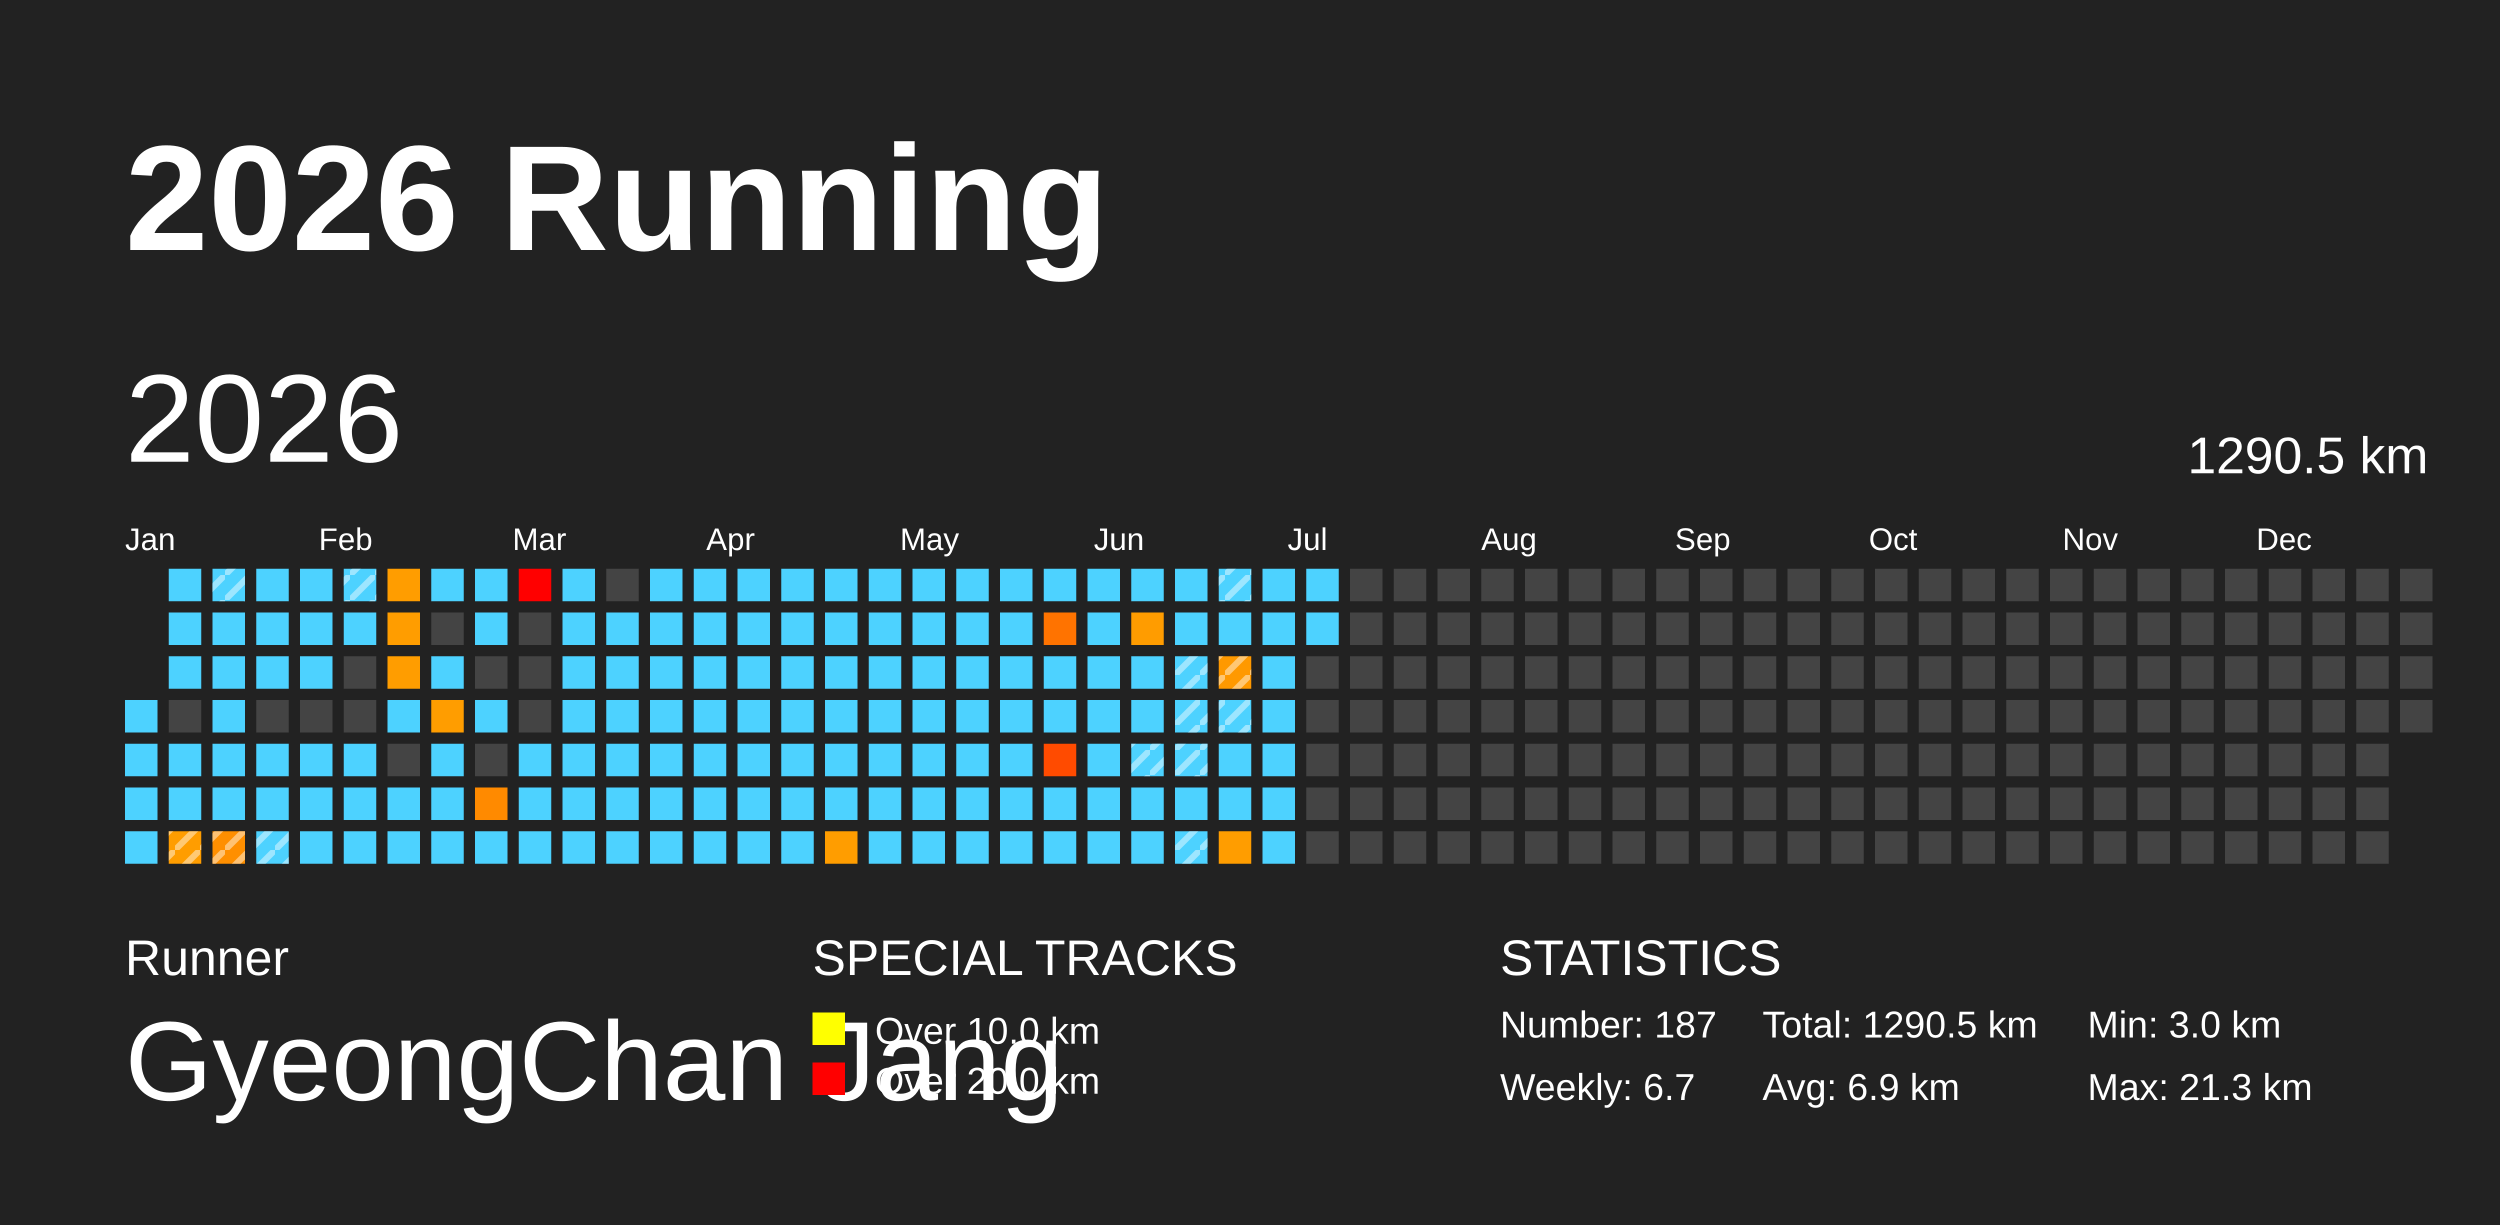
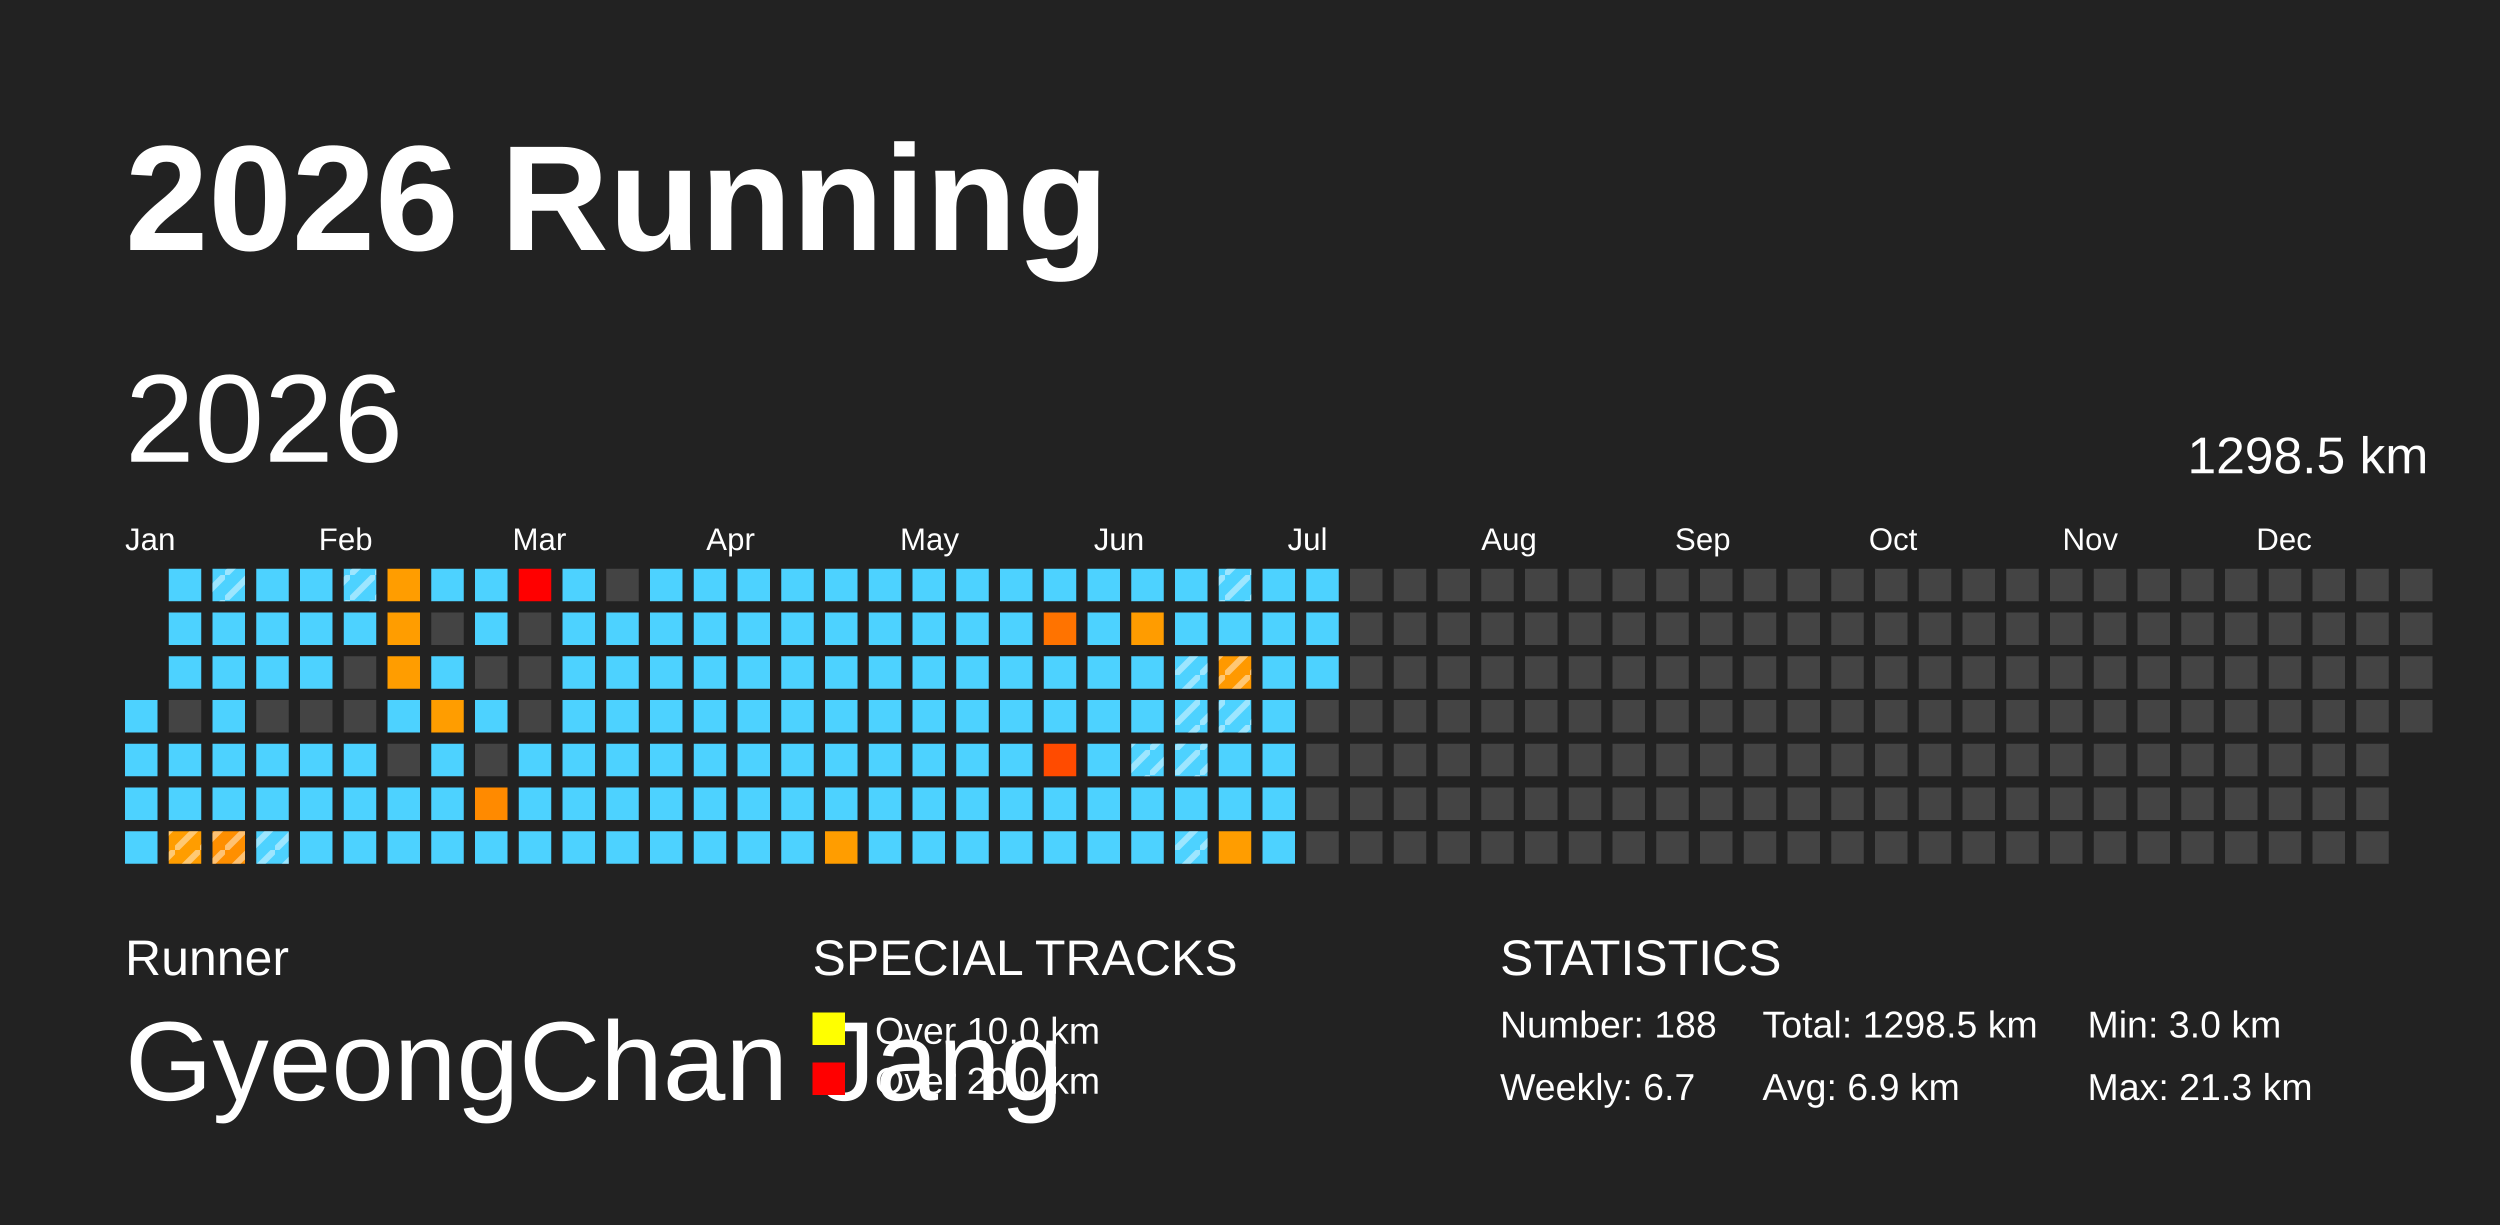
<svg xmlns="http://www.w3.org/2000/svg" baseProfile="full" height="98mm" version="1.1" viewBox="0,0,200,98" width="200mm">
  <defs>
    <pattern height="2" id="indoor-stripe" patternUnits="userSpaceOnUse" width="2">
      <line stroke="white" stroke-opacity="0.45" stroke-width="0.5" x1="0" x2="2" y1="2" y2="0" />
    </pattern>
  </defs>
  <rect fill="#222222" height="98" width="200" x="0" y="0" />
  <text fill="#FFFFFF" style="font-size:12px; font-family:Arial; font-weight:bold;" x="10" y="20">2026 Running</text>
  <text fill="#FFFFFF" style="font-size:4px; font-family:Arial" x="10" y="78">Runner</text>
  <text fill="#FFFFFF" style="font-size:9px; font-family:Arial" x="10" y="88">GyeongChan Jang</text>
  <text fill="#FFFFFF" style="font-size:4px; font-family:Arial" x="65" y="78">SPECIAL TRACKS</text>
  <rect fill="yellow" height="2.6" width="2.6" x="65" y="81" />
  <text fill="#FFFFFF" style="font-size:3px; font-family:Arial" x="70" y="83.5">Over 10.0 km</text>
  <rect fill="red" height="2.6" width="2.6" x="65" y="85" />
  <text fill="#FFFFFF" style="font-size:3px; font-family:Arial" x="70" y="87.5">Over 20.0 km</text>
  <text fill="#FFFFFF" style="font-size:4px; font-family:Arial" x="120" y="78">STATISTICS</text>
-   <text fill="#FFFFFF" style="font-size:3px; font-family:Arial" x="120" y="83">Number: 187</text>
+   <text fill="#FFFFFF" style="font-size:3px; font-family:Arial" x="120" y="83">Number: 188</text>
  <text fill="#FFFFFF" style="font-size:3px; font-family:Arial" x="120" y="88">Weekly: 6.7</text>
-   <text fill="#FFFFFF" style="font-size:3px; font-family:Arial" x="141" y="83">Total: 1290.5 km</text>
+   <text fill="#FFFFFF" style="font-size:3px; font-family:Arial" x="141" y="83">Total: 1298.5 km</text>
  <text fill="#FFFFFF" style="font-size:3px; font-family:Arial" x="141" y="88">Avg: 6.9 km</text>
  <text fill="#FFFFFF" style="font-size:3px; font-family:Arial" x="167" y="83">Min: 3.0 km</text>
  <text fill="#FFFFFF" style="font-size:3px; font-family:Arial" x="167" y="88">Max: 21.3 km</text>
  <text dominant-baseline="hanging" fill="#FFFFFF" style="font-size:10.0px; font-family:Arial;" x="10" y="30">2026</text>
-   <text dominant-baseline="hanging" fill="#FFFFFF" style="font-size:4.125px; font-family:Arial;" x="175" y="35">1290.5 km</text>
+   <text dominant-baseline="hanging" fill="#FFFFFF" style="font-size:4.125px; font-family:Arial;" x="175" y="35">1298.5 km</text>
  <text fill="#FFFFFF" style="font-size:2.5px; font-family:Arial" x="10.0" y="44">Jan</text>
  <text fill="#FFFFFF" style="font-size:2.5px; font-family:Arial" x="25.5" y="44">Feb</text>
  <text fill="#FFFFFF" style="font-size:2.5px; font-family:Arial" x="41.0" y="44">Mar</text>
  <text fill="#FFFFFF" style="font-size:2.5px; font-family:Arial" x="56.5" y="44">Apr</text>
  <text fill="#FFFFFF" style="font-size:2.5px; font-family:Arial" x="72.0" y="44">May</text>
  <text fill="#FFFFFF" style="font-size:2.5px; font-family:Arial" x="87.5" y="44">Jun</text>
  <text fill="#FFFFFF" style="font-size:2.5px; font-family:Arial" x="103.0" y="44">Jul</text>
  <text fill="#FFFFFF" style="font-size:2.5px; font-family:Arial" x="118.5" y="44">Aug</text>
  <text fill="#FFFFFF" style="font-size:2.5px; font-family:Arial" x="134.0" y="44">Sep</text>
  <text fill="#FFFFFF" style="font-size:2.5px; font-family:Arial" x="149.5" y="44">Oct</text>
  <text fill="#FFFFFF" style="font-size:2.5px; font-family:Arial" x="165.0" y="44">Nov</text>
  <text fill="#FFFFFF" style="font-size:2.5px; font-family:Arial" x="180.5" y="44">Dec</text>
  <rect fill="#4dd2ff" height="2.6" width="2.6" x="10.0" y="56.0" />
  <rect fill="#4dd2ff" height="2.6" width="2.6" x="10.0" y="59.5" />
  <rect fill="#4dd2ff" height="2.6" width="2.6" x="10.0" y="63.0" />
  <rect fill="#4dd2ff" height="2.6" width="2.6" x="10.0" y="66.5" />
  <rect fill="#4dd2ff" height="2.6" width="2.6" x="13.5" y="45.5" />
  <rect fill="#4dd2ff" height="2.6" width="2.6" x="13.5" y="49.0" />
  <rect fill="#4dd2ff" height="2.6" width="2.6" x="13.5" y="52.5" />
  <rect fill="#444444" height="2.6" width="2.6" x="13.5" y="56.0" />
  <rect fill="#4dd2ff" height="2.6" width="2.6" x="13.5" y="59.5" />
  <rect fill="#4dd2ff" height="2.6" width="2.6" x="13.5" y="63.0" />
  <rect fill="#ff9d00" height="2.6" width="2.6" x="13.5" y="66.5" />
  <rect fill="url(#indoor-stripe)" height="2.6" style="pointer-events: none;" width="2.6" x="13.5" y="66.5" />
  <rect fill="#4dd2ff" height="2.6" width="2.6" x="17.0" y="45.5" />
  <rect fill="url(#indoor-stripe)" height="2.6" style="pointer-events: none;" width="2.6" x="17.0" y="45.5" />
  <rect fill="#4dd2ff" height="2.6" width="2.6" x="17.0" y="49.0" />
  <rect fill="#4dd2ff" height="2.6" width="2.6" x="17.0" y="52.5" />
  <rect fill="#4dd2ff" height="2.6" width="2.6" x="17.0" y="56.0" />
  <rect fill="#4dd2ff" height="2.6" width="2.6" x="17.0" y="59.5" />
  <rect fill="#4dd2ff" height="2.6" width="2.6" x="17.0" y="63.0" />
  <rect fill="#ff8f00" height="2.6" width="2.6" x="17.0" y="66.5" />
  <rect fill="url(#indoor-stripe)" height="2.6" style="pointer-events: none;" width="2.6" x="17.0" y="66.5" />
  <rect fill="#4dd2ff" height="2.6" width="2.6" x="20.5" y="45.5" />
  <rect fill="#4dd2ff" height="2.6" width="2.6" x="20.5" y="49.0" />
  <rect fill="#4dd2ff" height="2.6" width="2.6" x="20.5" y="52.5" />
  <rect fill="#444444" height="2.6" width="2.6" x="20.5" y="56.0" />
  <rect fill="#4dd2ff" height="2.6" width="2.6" x="20.5" y="59.5" />
  <rect fill="#4dd2ff" height="2.6" width="2.6" x="20.5" y="63.0" />
  <rect fill="#4dd2ff" height="2.6" width="2.6" x="20.5" y="66.5" />
  <rect fill="url(#indoor-stripe)" height="2.6" style="pointer-events: none;" width="2.6" x="20.5" y="66.5" />
  <rect fill="#4dd2ff" height="2.6" width="2.6" x="24.0" y="45.5" />
  <rect fill="#4dd2ff" height="2.6" width="2.6" x="24.0" y="49.0" />
  <rect fill="#4dd2ff" height="2.6" width="2.6" x="24.0" y="52.5" />
  <rect fill="#444444" height="2.6" width="2.6" x="24.0" y="56.0" />
  <rect fill="#4dd2ff" height="2.6" width="2.6" x="24.0" y="59.5" />
  <rect fill="#4dd2ff" height="2.6" width="2.6" x="24.0" y="63.0" />
  <rect fill="#4dd2ff" height="2.6" width="2.6" x="24.0" y="66.5" />
  <rect fill="#4dd2ff" height="2.6" width="2.6" x="27.5" y="45.5" />
  <rect fill="url(#indoor-stripe)" height="2.6" style="pointer-events: none;" width="2.6" x="27.5" y="45.5" />
  <rect fill="#4dd2ff" height="2.6" width="2.6" x="27.5" y="49.0" />
  <rect fill="#444444" height="2.6" width="2.6" x="27.5" y="52.5" />
  <rect fill="#444444" height="2.6" width="2.6" x="27.5" y="56.0" />
  <rect fill="#4dd2ff" height="2.6" width="2.6" x="27.5" y="59.5" />
  <rect fill="#4dd2ff" height="2.6" width="2.6" x="27.5" y="63.0" />
  <rect fill="#4dd2ff" height="2.6" width="2.6" x="27.5" y="66.5" />
  <rect fill="#ff9d00" height="2.6" width="2.6" x="31.0" y="45.5" />
  <rect fill="#ff9d00" height="2.6" width="2.6" x="31.0" y="49.0" />
  <rect fill="#ff9d00" height="2.6" width="2.6" x="31.0" y="52.5" />
  <rect fill="#4dd2ff" height="2.6" width="2.6" x="31.0" y="56.0" />
  <rect fill="#444444" height="2.6" width="2.6" x="31.0" y="59.5" />
  <rect fill="#4dd2ff" height="2.6" width="2.6" x="31.0" y="63.0" />
  <rect fill="#4dd2ff" height="2.6" width="2.6" x="31.0" y="66.5" />
  <rect fill="#4dd2ff" height="2.6" width="2.6" x="34.5" y="45.5" />
  <rect fill="#444444" height="2.6" width="2.6" x="34.5" y="49.0" />
  <rect fill="#4dd2ff" height="2.6" width="2.6" x="34.5" y="52.5" />
  <rect fill="#ff9d00" height="2.6" width="2.6" x="34.5" y="56.0" />
  <rect fill="#4dd2ff" height="2.6" width="2.6" x="34.5" y="59.5" />
  <rect fill="#4dd2ff" height="2.6" width="2.6" x="34.5" y="63.0" />
  <rect fill="#4dd2ff" height="2.6" width="2.6" x="34.5" y="66.5" />
  <rect fill="#4dd2ff" height="2.6" width="2.6" x="38.0" y="45.5" />
  <rect fill="#4dd2ff" height="2.6" width="2.6" x="38.0" y="49.0" />
  <rect fill="#444444" height="2.6" width="2.6" x="38.0" y="52.5" />
  <rect fill="#4dd2ff" height="2.6" width="2.6" x="38.0" y="56.0" />
  <rect fill="#444444" height="2.6" width="2.6" x="38.0" y="59.5" />
  <rect fill="#ff8a00" height="2.6" width="2.6" x="38.0" y="63.0" />
  <rect fill="#4dd2ff" height="2.6" width="2.6" x="38.0" y="66.5" />
  <rect fill="red" height="2.6" width="2.6" x="41.5" y="45.5" />
  <rect fill="#444444" height="2.6" width="2.6" x="41.5" y="49.0" />
  <rect fill="#444444" height="2.6" width="2.6" x="41.5" y="52.5" />
  <rect fill="#444444" height="2.6" width="2.6" x="41.5" y="56.0" />
  <rect fill="#4dd2ff" height="2.6" width="2.6" x="41.5" y="59.5" />
  <rect fill="#4dd2ff" height="2.6" width="2.6" x="41.5" y="63.0" />
  <rect fill="#4dd2ff" height="2.6" width="2.6" x="41.5" y="66.5" />
  <rect fill="#4dd2ff" height="2.6" width="2.6" x="45.0" y="45.5" />
  <rect fill="#4dd2ff" height="2.6" width="2.6" x="45.0" y="49.0" />
  <rect fill="#4dd2ff" height="2.6" width="2.6" x="45.0" y="52.5" />
  <rect fill="#4dd2ff" height="2.6" width="2.6" x="45.0" y="56.0" />
  <rect fill="#4dd2ff" height="2.6" width="2.6" x="45.0" y="59.5" />
  <rect fill="#4dd2ff" height="2.6" width="2.6" x="45.0" y="63.0" />
  <rect fill="#4dd2ff" height="2.6" width="2.6" x="45.0" y="66.5" />
  <rect fill="#444444" height="2.6" width="2.6" x="48.5" y="45.5" />
  <rect fill="#4dd2ff" height="2.6" width="2.6" x="48.5" y="49.0" />
  <rect fill="#4dd2ff" height="2.6" width="2.6" x="48.5" y="52.5" />
  <rect fill="#4dd2ff" height="2.6" width="2.6" x="48.5" y="56.0" />
  <rect fill="#4dd2ff" height="2.6" width="2.6" x="48.5" y="59.5" />
  <rect fill="#4dd2ff" height="2.6" width="2.6" x="48.5" y="63.0" />
  <rect fill="#4dd2ff" height="2.6" width="2.6" x="48.5" y="66.5" />
  <rect fill="#4dd2ff" height="2.6" width="2.6" x="52.0" y="45.5" />
  <rect fill="#4dd2ff" height="2.6" width="2.6" x="52.0" y="49.0" />
  <rect fill="#4dd2ff" height="2.6" width="2.6" x="52.0" y="52.5" />
  <rect fill="#4dd2ff" height="2.6" width="2.6" x="52.0" y="56.0" />
  <rect fill="#4dd2ff" height="2.6" width="2.6" x="52.0" y="59.5" />
  <rect fill="#4dd2ff" height="2.6" width="2.6" x="52.0" y="63.0" />
  <rect fill="#4dd2ff" height="2.6" width="2.6" x="52.0" y="66.5" />
  <rect fill="#4dd2ff" height="2.6" width="2.6" x="55.5" y="45.5" />
  <rect fill="#4dd2ff" height="2.6" width="2.6" x="55.5" y="49.0" />
  <rect fill="#4dd2ff" height="2.6" width="2.6" x="55.5" y="52.5" />
  <rect fill="#4dd2ff" height="2.6" width="2.6" x="55.5" y="56.0" />
  <rect fill="#4dd2ff" height="2.6" width="2.6" x="55.5" y="59.5" />
  <rect fill="#4dd2ff" height="2.6" width="2.6" x="55.5" y="63.0" />
  <rect fill="#4dd2ff" height="2.6" width="2.6" x="55.5" y="66.5" />
  <rect fill="#4dd2ff" height="2.6" width="2.6" x="59.0" y="45.5" />
  <rect fill="#4dd2ff" height="2.6" width="2.6" x="59.0" y="49.0" />
  <rect fill="#4dd2ff" height="2.6" width="2.6" x="59.0" y="52.5" />
  <rect fill="#4dd2ff" height="2.6" width="2.6" x="59.0" y="56.0" />
  <rect fill="#4dd2ff" height="2.6" width="2.6" x="59.0" y="59.5" />
  <rect fill="#4dd2ff" height="2.6" width="2.6" x="59.0" y="63.0" />
  <rect fill="#4dd2ff" height="2.6" width="2.6" x="59.0" y="66.5" />
  <rect fill="#4dd2ff" height="2.6" width="2.6" x="62.5" y="45.5" />
  <rect fill="#4dd2ff" height="2.6" width="2.6" x="62.5" y="49.0" />
  <rect fill="#4dd2ff" height="2.6" width="2.6" x="62.5" y="52.5" />
  <rect fill="#4dd2ff" height="2.6" width="2.6" x="62.5" y="56.0" />
  <rect fill="#4dd2ff" height="2.6" width="2.6" x="62.5" y="59.5" />
  <rect fill="#4dd2ff" height="2.6" width="2.6" x="62.5" y="63.0" />
  <rect fill="#4dd2ff" height="2.6" width="2.6" x="62.5" y="66.5" />
  <rect fill="#4dd2ff" height="2.6" width="2.6" x="66.0" y="45.5" />
  <rect fill="#4dd2ff" height="2.6" width="2.6" x="66.0" y="49.0" />
  <rect fill="#4dd2ff" height="2.6" width="2.6" x="66.0" y="52.5" />
  <rect fill="#4dd2ff" height="2.6" width="2.6" x="66.0" y="56.0" />
  <rect fill="#4dd2ff" height="2.6" width="2.6" x="66.0" y="59.5" />
  <rect fill="#4dd2ff" height="2.6" width="2.6" x="66.0" y="63.0" />
  <rect fill="#ff9d00" height="2.6" width="2.6" x="66.0" y="66.5" />
  <rect fill="#4dd2ff" height="2.6" width="2.6" x="69.5" y="45.5" />
  <rect fill="#4dd2ff" height="2.6" width="2.6" x="69.5" y="49.0" />
  <rect fill="#4dd2ff" height="2.6" width="2.6" x="69.5" y="52.5" />
  <rect fill="#4dd2ff" height="2.6" width="2.6" x="69.5" y="56.0" />
  <rect fill="#4dd2ff" height="2.6" width="2.6" x="69.5" y="59.5" />
  <rect fill="#4dd2ff" height="2.6" width="2.6" x="69.5" y="63.0" />
  <rect fill="#4dd2ff" height="2.6" width="2.6" x="69.5" y="66.5" />
  <rect fill="#4dd2ff" height="2.6" width="2.6" x="73.0" y="45.5" />
  <rect fill="#4dd2ff" height="2.6" width="2.6" x="73.0" y="49.0" />
  <rect fill="#4dd2ff" height="2.6" width="2.6" x="73.0" y="52.5" />
  <rect fill="#4dd2ff" height="2.6" width="2.6" x="73.0" y="56.0" />
  <rect fill="#4dd2ff" height="2.6" width="2.6" x="73.0" y="59.5" />
  <rect fill="#4dd2ff" height="2.6" width="2.6" x="73.0" y="63.0" />
  <rect fill="#4dd2ff" height="2.6" width="2.6" x="73.0" y="66.5" />
  <rect fill="#4dd2ff" height="2.6" width="2.6" x="76.5" y="45.5" />
  <rect fill="#4dd2ff" height="2.6" width="2.6" x="76.5" y="49.0" />
  <rect fill="#4dd2ff" height="2.6" width="2.6" x="76.5" y="52.5" />
  <rect fill="#4dd2ff" height="2.6" width="2.6" x="76.5" y="56.0" />
  <rect fill="#4dd2ff" height="2.6" width="2.6" x="76.5" y="59.5" />
  <rect fill="#4dd2ff" height="2.6" width="2.6" x="76.5" y="63.0" />
  <rect fill="#4dd2ff" height="2.6" width="2.6" x="76.5" y="66.5" />
  <rect fill="#4dd2ff" height="2.6" width="2.6" x="80.0" y="45.5" />
  <rect fill="#4dd2ff" height="2.6" width="2.6" x="80.0" y="49.0" />
  <rect fill="#4dd2ff" height="2.6" width="2.6" x="80.0" y="52.5" />
  <rect fill="#4dd2ff" height="2.6" width="2.6" x="80.0" y="56.0" />
  <rect fill="#4dd2ff" height="2.6" width="2.6" x="80.0" y="59.5" />
  <rect fill="#4dd2ff" height="2.6" width="2.6" x="80.0" y="63.0" />
  <rect fill="#4dd2ff" height="2.6" width="2.6" x="80.0" y="66.5" />
  <rect fill="#4dd2ff" height="2.6" width="2.6" x="83.5" y="45.5" />
  <rect fill="#ff7300" height="2.6" width="2.6" x="83.5" y="49.0" />
  <rect fill="#4dd2ff" height="2.6" width="2.6" x="83.5" y="52.5" />
  <rect fill="#4dd2ff" height="2.6" width="2.6" x="83.5" y="56.0" />
  <rect fill="#ff4b00" height="2.6" width="2.6" x="83.5" y="59.5" />
  <rect fill="#4dd2ff" height="2.6" width="2.6" x="83.5" y="63.0" />
  <rect fill="#4dd2ff" height="2.6" width="2.6" x="83.5" y="66.5" />
  <rect fill="#4dd2ff" height="2.6" width="2.6" x="87.0" y="45.5" />
  <rect fill="#4dd2ff" height="2.6" width="2.6" x="87.0" y="49.0" />
  <rect fill="#4dd2ff" height="2.6" width="2.6" x="87.0" y="52.5" />
  <rect fill="#4dd2ff" height="2.6" width="2.6" x="87.0" y="56.0" />
  <rect fill="#4dd2ff" height="2.6" width="2.6" x="87.0" y="59.5" />
  <rect fill="#4dd2ff" height="2.6" width="2.6" x="87.0" y="63.0" />
  <rect fill="#4dd2ff" height="2.6" width="2.6" x="87.0" y="66.5" />
  <rect fill="#4dd2ff" height="2.6" width="2.6" x="90.5" y="45.5" />
  <rect fill="#ff9c00" height="2.6" width="2.6" x="90.5" y="49.0" />
  <rect fill="#4dd2ff" height="2.6" width="2.6" x="90.5" y="52.5" />
  <rect fill="#4dd2ff" height="2.6" width="2.6" x="90.5" y="56.0" />
  <rect fill="#4dd2ff" height="2.6" width="2.6" x="90.5" y="59.5" />
  <rect fill="url(#indoor-stripe)" height="2.6" style="pointer-events: none;" width="2.6" x="90.5" y="59.5" />
  <rect fill="#4dd2ff" height="2.6" width="2.6" x="90.5" y="63.0" />
  <rect fill="#4dd2ff" height="2.6" width="2.6" x="90.5" y="66.5" />
  <rect fill="#4dd2ff" height="2.6" width="2.6" x="94.0" y="45.5" />
  <rect fill="#4dd2ff" height="2.6" width="2.6" x="94.0" y="49.0" />
  <rect fill="#4dd2ff" height="2.6" width="2.6" x="94.0" y="52.5" />
  <rect fill="url(#indoor-stripe)" height="2.6" style="pointer-events: none;" width="2.6" x="94.0" y="52.5" />
  <rect fill="#4dd2ff" height="2.6" width="2.6" x="94.0" y="56.0" />
  <rect fill="url(#indoor-stripe)" height="2.6" style="pointer-events: none;" width="2.6" x="94.0" y="56.0" />
  <rect fill="#4dd2ff" height="2.6" width="2.6" x="94.0" y="59.5" />
  <rect fill="url(#indoor-stripe)" height="2.6" style="pointer-events: none;" width="2.6" x="94.0" y="59.5" />
  <rect fill="#4dd2ff" height="2.6" width="2.6" x="94.0" y="63.0" />
  <rect fill="#4dd2ff" height="2.6" width="2.6" x="94.0" y="66.5" />
  <rect fill="url(#indoor-stripe)" height="2.6" style="pointer-events: none;" width="2.6" x="94.0" y="66.5" />
  <rect fill="#4dd2ff" height="2.6" width="2.6" x="97.5" y="45.5" />
  <rect fill="url(#indoor-stripe)" height="2.6" style="pointer-events: none;" width="2.6" x="97.5" y="45.5" />
  <rect fill="#4dd2ff" height="2.6" width="2.6" x="97.5" y="49.0" />
  <rect fill="#ff9900" height="2.6" width="2.6" x="97.5" y="52.5" />
  <rect fill="url(#indoor-stripe)" height="2.6" style="pointer-events: none;" width="2.6" x="97.5" y="52.5" />
  <rect fill="#4dd2ff" height="2.6" width="2.6" x="97.5" y="56.0" />
  <rect fill="url(#indoor-stripe)" height="2.6" style="pointer-events: none;" width="2.6" x="97.5" y="56.0" />
  <rect fill="#4dd2ff" height="2.6" width="2.6" x="97.5" y="59.5" />
  <rect fill="#4dd2ff" height="2.6" width="2.6" x="97.5" y="63.0" />
  <rect fill="#ff9d00" height="2.6" width="2.6" x="97.5" y="66.5" />
  <rect fill="#4dd2ff" height="2.6" width="2.6" x="101.0" y="45.5" />
  <rect fill="#4dd2ff" height="2.6" width="2.6" x="101.0" y="49.0" />
  <rect fill="#4dd2ff" height="2.6" width="2.6" x="101.0" y="52.5" />
  <rect fill="#4dd2ff" height="2.6" width="2.6" x="101.0" y="56.0" />
  <rect fill="#4dd2ff" height="2.6" width="2.6" x="101.0" y="59.5" />
  <rect fill="#4dd2ff" height="2.6" width="2.6" x="101.0" y="63.0" />
  <rect fill="#4dd2ff" height="2.6" width="2.6" x="101.0" y="66.5" />
  <rect fill="#4dd2ff" height="2.6" width="2.6" x="104.5" y="45.5" />
  <rect fill="#4dd2ff" height="2.6" width="2.6" x="104.5" y="49.0" />
-   <rect fill="#444444" height="2.6" width="2.6" x="104.5" y="52.5" />
+   <rect fill="#4dd2ff" height="2.6" width="2.6" x="104.5" y="52.5" />
  <rect fill="#444444" height="2.6" width="2.6" x="104.5" y="56.0" />
  <rect fill="#444444" height="2.6" width="2.6" x="104.5" y="59.5" />
  <rect fill="#444444" height="2.6" width="2.6" x="104.5" y="63.0" />
  <rect fill="#444444" height="2.6" width="2.6" x="104.5" y="66.5" />
  <rect fill="#444444" height="2.6" width="2.6" x="108.0" y="45.5" />
  <rect fill="#444444" height="2.6" width="2.6" x="108.0" y="49.0" />
  <rect fill="#444444" height="2.6" width="2.6" x="108.0" y="52.5" />
  <rect fill="#444444" height="2.6" width="2.6" x="108.0" y="56.0" />
  <rect fill="#444444" height="2.6" width="2.6" x="108.0" y="59.5" />
  <rect fill="#444444" height="2.6" width="2.6" x="108.0" y="63.0" />
  <rect fill="#444444" height="2.6" width="2.6" x="108.0" y="66.5" />
  <rect fill="#444444" height="2.6" width="2.6" x="111.5" y="45.5" />
  <rect fill="#444444" height="2.6" width="2.6" x="111.5" y="49.0" />
  <rect fill="#444444" height="2.6" width="2.6" x="111.5" y="52.5" />
  <rect fill="#444444" height="2.6" width="2.6" x="111.5" y="56.0" />
  <rect fill="#444444" height="2.6" width="2.6" x="111.5" y="59.5" />
  <rect fill="#444444" height="2.6" width="2.6" x="111.5" y="63.0" />
  <rect fill="#444444" height="2.6" width="2.6" x="111.5" y="66.5" />
  <rect fill="#444444" height="2.6" width="2.6" x="115.0" y="45.5" />
  <rect fill="#444444" height="2.6" width="2.6" x="115.0" y="49.0" />
  <rect fill="#444444" height="2.6" width="2.6" x="115.0" y="52.5" />
  <rect fill="#444444" height="2.6" width="2.6" x="115.0" y="56.0" />
  <rect fill="#444444" height="2.6" width="2.6" x="115.0" y="59.5" />
  <rect fill="#444444" height="2.6" width="2.6" x="115.0" y="63.0" />
  <rect fill="#444444" height="2.6" width="2.6" x="115.0" y="66.5" />
  <rect fill="#444444" height="2.6" width="2.6" x="118.5" y="45.5" />
  <rect fill="#444444" height="2.6" width="2.6" x="118.5" y="49.0" />
  <rect fill="#444444" height="2.6" width="2.6" x="118.5" y="52.5" />
  <rect fill="#444444" height="2.6" width="2.6" x="118.5" y="56.0" />
  <rect fill="#444444" height="2.6" width="2.6" x="118.5" y="59.5" />
  <rect fill="#444444" height="2.6" width="2.6" x="118.5" y="63.0" />
  <rect fill="#444444" height="2.6" width="2.6" x="118.5" y="66.5" />
  <rect fill="#444444" height="2.6" width="2.6" x="122.0" y="45.5" />
  <rect fill="#444444" height="2.6" width="2.6" x="122.0" y="49.0" />
  <rect fill="#444444" height="2.6" width="2.6" x="122.0" y="52.5" />
  <rect fill="#444444" height="2.6" width="2.6" x="122.0" y="56.0" />
  <rect fill="#444444" height="2.6" width="2.6" x="122.0" y="59.5" />
  <rect fill="#444444" height="2.6" width="2.6" x="122.0" y="63.0" />
  <rect fill="#444444" height="2.6" width="2.6" x="122.0" y="66.5" />
  <rect fill="#444444" height="2.6" width="2.6" x="125.5" y="45.5" />
  <rect fill="#444444" height="2.6" width="2.6" x="125.5" y="49.0" />
  <rect fill="#444444" height="2.6" width="2.6" x="125.5" y="52.5" />
  <rect fill="#444444" height="2.6" width="2.6" x="125.5" y="56.0" />
  <rect fill="#444444" height="2.6" width="2.6" x="125.5" y="59.5" />
  <rect fill="#444444" height="2.6" width="2.6" x="125.5" y="63.0" />
  <rect fill="#444444" height="2.6" width="2.6" x="125.5" y="66.5" />
  <rect fill="#444444" height="2.6" width="2.6" x="129.0" y="45.5" />
  <rect fill="#444444" height="2.6" width="2.6" x="129.0" y="49.0" />
  <rect fill="#444444" height="2.6" width="2.6" x="129.0" y="52.5" />
  <rect fill="#444444" height="2.6" width="2.6" x="129.0" y="56.0" />
  <rect fill="#444444" height="2.6" width="2.6" x="129.0" y="59.5" />
  <rect fill="#444444" height="2.6" width="2.6" x="129.0" y="63.0" />
  <rect fill="#444444" height="2.6" width="2.6" x="129.0" y="66.5" />
  <rect fill="#444444" height="2.6" width="2.6" x="132.5" y="45.5" />
  <rect fill="#444444" height="2.6" width="2.6" x="132.5" y="49.0" />
  <rect fill="#444444" height="2.6" width="2.6" x="132.5" y="52.5" />
  <rect fill="#444444" height="2.6" width="2.6" x="132.5" y="56.0" />
  <rect fill="#444444" height="2.6" width="2.6" x="132.5" y="59.5" />
  <rect fill="#444444" height="2.6" width="2.6" x="132.5" y="63.0" />
  <rect fill="#444444" height="2.6" width="2.6" x="132.5" y="66.5" />
  <rect fill="#444444" height="2.6" width="2.6" x="136.0" y="45.5" />
  <rect fill="#444444" height="2.6" width="2.6" x="136.0" y="49.0" />
  <rect fill="#444444" height="2.6" width="2.6" x="136.0" y="52.5" />
  <rect fill="#444444" height="2.6" width="2.6" x="136.0" y="56.0" />
  <rect fill="#444444" height="2.6" width="2.6" x="136.0" y="59.5" />
  <rect fill="#444444" height="2.6" width="2.6" x="136.0" y="63.0" />
  <rect fill="#444444" height="2.6" width="2.6" x="136.0" y="66.5" />
  <rect fill="#444444" height="2.6" width="2.6" x="139.5" y="45.5" />
  <rect fill="#444444" height="2.6" width="2.6" x="139.5" y="49.0" />
  <rect fill="#444444" height="2.6" width="2.6" x="139.5" y="52.5" />
  <rect fill="#444444" height="2.6" width="2.6" x="139.5" y="56.0" />
  <rect fill="#444444" height="2.6" width="2.6" x="139.5" y="59.5" />
  <rect fill="#444444" height="2.6" width="2.6" x="139.5" y="63.0" />
  <rect fill="#444444" height="2.6" width="2.6" x="139.5" y="66.5" />
  <rect fill="#444444" height="2.6" width="2.6" x="143.0" y="45.5" />
  <rect fill="#444444" height="2.6" width="2.6" x="143.0" y="49.0" />
  <rect fill="#444444" height="2.6" width="2.6" x="143.0" y="52.5" />
  <rect fill="#444444" height="2.6" width="2.6" x="143.0" y="56.0" />
  <rect fill="#444444" height="2.6" width="2.6" x="143.0" y="59.5" />
  <rect fill="#444444" height="2.6" width="2.6" x="143.0" y="63.0" />
  <rect fill="#444444" height="2.6" width="2.6" x="143.0" y="66.5" />
  <rect fill="#444444" height="2.6" width="2.6" x="146.5" y="45.5" />
  <rect fill="#444444" height="2.6" width="2.6" x="146.5" y="49.0" />
  <rect fill="#444444" height="2.6" width="2.6" x="146.5" y="52.5" />
  <rect fill="#444444" height="2.6" width="2.6" x="146.5" y="56.0" />
  <rect fill="#444444" height="2.6" width="2.6" x="146.5" y="59.5" />
  <rect fill="#444444" height="2.6" width="2.6" x="146.5" y="63.0" />
  <rect fill="#444444" height="2.6" width="2.6" x="146.5" y="66.5" />
  <rect fill="#444444" height="2.6" width="2.6" x="150.0" y="45.5" />
  <rect fill="#444444" height="2.6" width="2.6" x="150.0" y="49.0" />
  <rect fill="#444444" height="2.6" width="2.6" x="150.0" y="52.5" />
  <rect fill="#444444" height="2.6" width="2.6" x="150.0" y="56.0" />
  <rect fill="#444444" height="2.6" width="2.6" x="150.0" y="59.5" />
  <rect fill="#444444" height="2.6" width="2.6" x="150.0" y="63.0" />
  <rect fill="#444444" height="2.6" width="2.6" x="150.0" y="66.5" />
  <rect fill="#444444" height="2.6" width="2.6" x="153.5" y="45.5" />
  <rect fill="#444444" height="2.6" width="2.6" x="153.5" y="49.0" />
  <rect fill="#444444" height="2.6" width="2.6" x="153.5" y="52.5" />
  <rect fill="#444444" height="2.6" width="2.6" x="153.5" y="56.0" />
  <rect fill="#444444" height="2.6" width="2.6" x="153.5" y="59.5" />
  <rect fill="#444444" height="2.6" width="2.6" x="153.5" y="63.0" />
  <rect fill="#444444" height="2.6" width="2.6" x="153.5" y="66.5" />
  <rect fill="#444444" height="2.6" width="2.6" x="157.0" y="45.5" />
  <rect fill="#444444" height="2.6" width="2.6" x="157.0" y="49.0" />
  <rect fill="#444444" height="2.6" width="2.6" x="157.0" y="52.5" />
  <rect fill="#444444" height="2.6" width="2.6" x="157.0" y="56.0" />
  <rect fill="#444444" height="2.6" width="2.6" x="157.0" y="59.5" />
  <rect fill="#444444" height="2.6" width="2.6" x="157.0" y="63.0" />
  <rect fill="#444444" height="2.6" width="2.6" x="157.0" y="66.5" />
  <rect fill="#444444" height="2.6" width="2.6" x="160.5" y="45.5" />
  <rect fill="#444444" height="2.6" width="2.6" x="160.5" y="49.0" />
  <rect fill="#444444" height="2.6" width="2.6" x="160.5" y="52.5" />
  <rect fill="#444444" height="2.6" width="2.6" x="160.5" y="56.0" />
  <rect fill="#444444" height="2.6" width="2.6" x="160.5" y="59.5" />
  <rect fill="#444444" height="2.6" width="2.6" x="160.5" y="63.0" />
  <rect fill="#444444" height="2.6" width="2.6" x="160.5" y="66.5" />
  <rect fill="#444444" height="2.6" width="2.6" x="164.0" y="45.5" />
  <rect fill="#444444" height="2.6" width="2.6" x="164.0" y="49.0" />
  <rect fill="#444444" height="2.6" width="2.6" x="164.0" y="52.5" />
  <rect fill="#444444" height="2.6" width="2.6" x="164.0" y="56.0" />
  <rect fill="#444444" height="2.6" width="2.6" x="164.0" y="59.5" />
  <rect fill="#444444" height="2.6" width="2.6" x="164.0" y="63.0" />
  <rect fill="#444444" height="2.6" width="2.6" x="164.0" y="66.5" />
  <rect fill="#444444" height="2.6" width="2.6" x="167.5" y="45.5" />
  <rect fill="#444444" height="2.6" width="2.6" x="167.5" y="49.0" />
  <rect fill="#444444" height="2.6" width="2.6" x="167.5" y="52.5" />
  <rect fill="#444444" height="2.6" width="2.6" x="167.5" y="56.0" />
  <rect fill="#444444" height="2.6" width="2.6" x="167.5" y="59.5" />
  <rect fill="#444444" height="2.6" width="2.6" x="167.5" y="63.0" />
  <rect fill="#444444" height="2.6" width="2.6" x="167.5" y="66.5" />
  <rect fill="#444444" height="2.6" width="2.6" x="171.0" y="45.5" />
  <rect fill="#444444" height="2.6" width="2.6" x="171.0" y="49.0" />
  <rect fill="#444444" height="2.6" width="2.6" x="171.0" y="52.5" />
  <rect fill="#444444" height="2.6" width="2.6" x="171.0" y="56.0" />
  <rect fill="#444444" height="2.6" width="2.6" x="171.0" y="59.5" />
  <rect fill="#444444" height="2.6" width="2.6" x="171.0" y="63.0" />
  <rect fill="#444444" height="2.6" width="2.6" x="171.0" y="66.5" />
  <rect fill="#444444" height="2.6" width="2.6" x="174.5" y="45.5" />
  <rect fill="#444444" height="2.6" width="2.6" x="174.5" y="49.0" />
  <rect fill="#444444" height="2.6" width="2.6" x="174.5" y="52.5" />
  <rect fill="#444444" height="2.6" width="2.6" x="174.5" y="56.0" />
  <rect fill="#444444" height="2.6" width="2.6" x="174.5" y="59.5" />
  <rect fill="#444444" height="2.6" width="2.6" x="174.5" y="63.0" />
  <rect fill="#444444" height="2.6" width="2.6" x="174.5" y="66.5" />
  <rect fill="#444444" height="2.6" width="2.6" x="178.0" y="45.5" />
  <rect fill="#444444" height="2.6" width="2.6" x="178.0" y="49.0" />
  <rect fill="#444444" height="2.6" width="2.6" x="178.0" y="52.5" />
  <rect fill="#444444" height="2.6" width="2.6" x="178.0" y="56.0" />
  <rect fill="#444444" height="2.6" width="2.6" x="178.0" y="59.5" />
  <rect fill="#444444" height="2.6" width="2.6" x="178.0" y="63.0" />
  <rect fill="#444444" height="2.6" width="2.6" x="178.0" y="66.5" />
  <rect fill="#444444" height="2.6" width="2.6" x="181.5" y="45.5" />
  <rect fill="#444444" height="2.6" width="2.6" x="181.5" y="49.0" />
  <rect fill="#444444" height="2.6" width="2.6" x="181.5" y="52.5" />
  <rect fill="#444444" height="2.6" width="2.6" x="181.5" y="56.0" />
  <rect fill="#444444" height="2.6" width="2.6" x="181.5" y="59.5" />
  <rect fill="#444444" height="2.6" width="2.6" x="181.5" y="63.0" />
  <rect fill="#444444" height="2.6" width="2.6" x="181.5" y="66.5" />
  <rect fill="#444444" height="2.6" width="2.6" x="185.0" y="45.5" />
  <rect fill="#444444" height="2.6" width="2.6" x="185.0" y="49.0" />
  <rect fill="#444444" height="2.6" width="2.6" x="185.0" y="52.5" />
  <rect fill="#444444" height="2.6" width="2.6" x="185.0" y="56.0" />
  <rect fill="#444444" height="2.6" width="2.6" x="185.0" y="59.5" />
  <rect fill="#444444" height="2.6" width="2.6" x="185.0" y="63.0" />
  <rect fill="#444444" height="2.6" width="2.6" x="185.0" y="66.5" />
  <rect fill="#444444" height="2.6" width="2.6" x="188.5" y="45.5" />
  <rect fill="#444444" height="2.6" width="2.6" x="188.5" y="49.0" />
  <rect fill="#444444" height="2.6" width="2.6" x="188.5" y="52.5" />
  <rect fill="#444444" height="2.6" width="2.6" x="188.5" y="56.0" />
  <rect fill="#444444" height="2.6" width="2.6" x="188.5" y="59.5" />
  <rect fill="#444444" height="2.6" width="2.6" x="188.5" y="63.0" />
  <rect fill="#444444" height="2.6" width="2.6" x="188.5" y="66.5" />
  <rect fill="#444444" height="2.6" width="2.6" x="192.0" y="45.5" />
  <rect fill="#444444" height="2.6" width="2.6" x="192.0" y="49.0" />
  <rect fill="#444444" height="2.6" width="2.6" x="192.0" y="52.5" />
  <rect fill="#444444" height="2.6" width="2.6" x="192.0" y="56.0" />
</svg>
